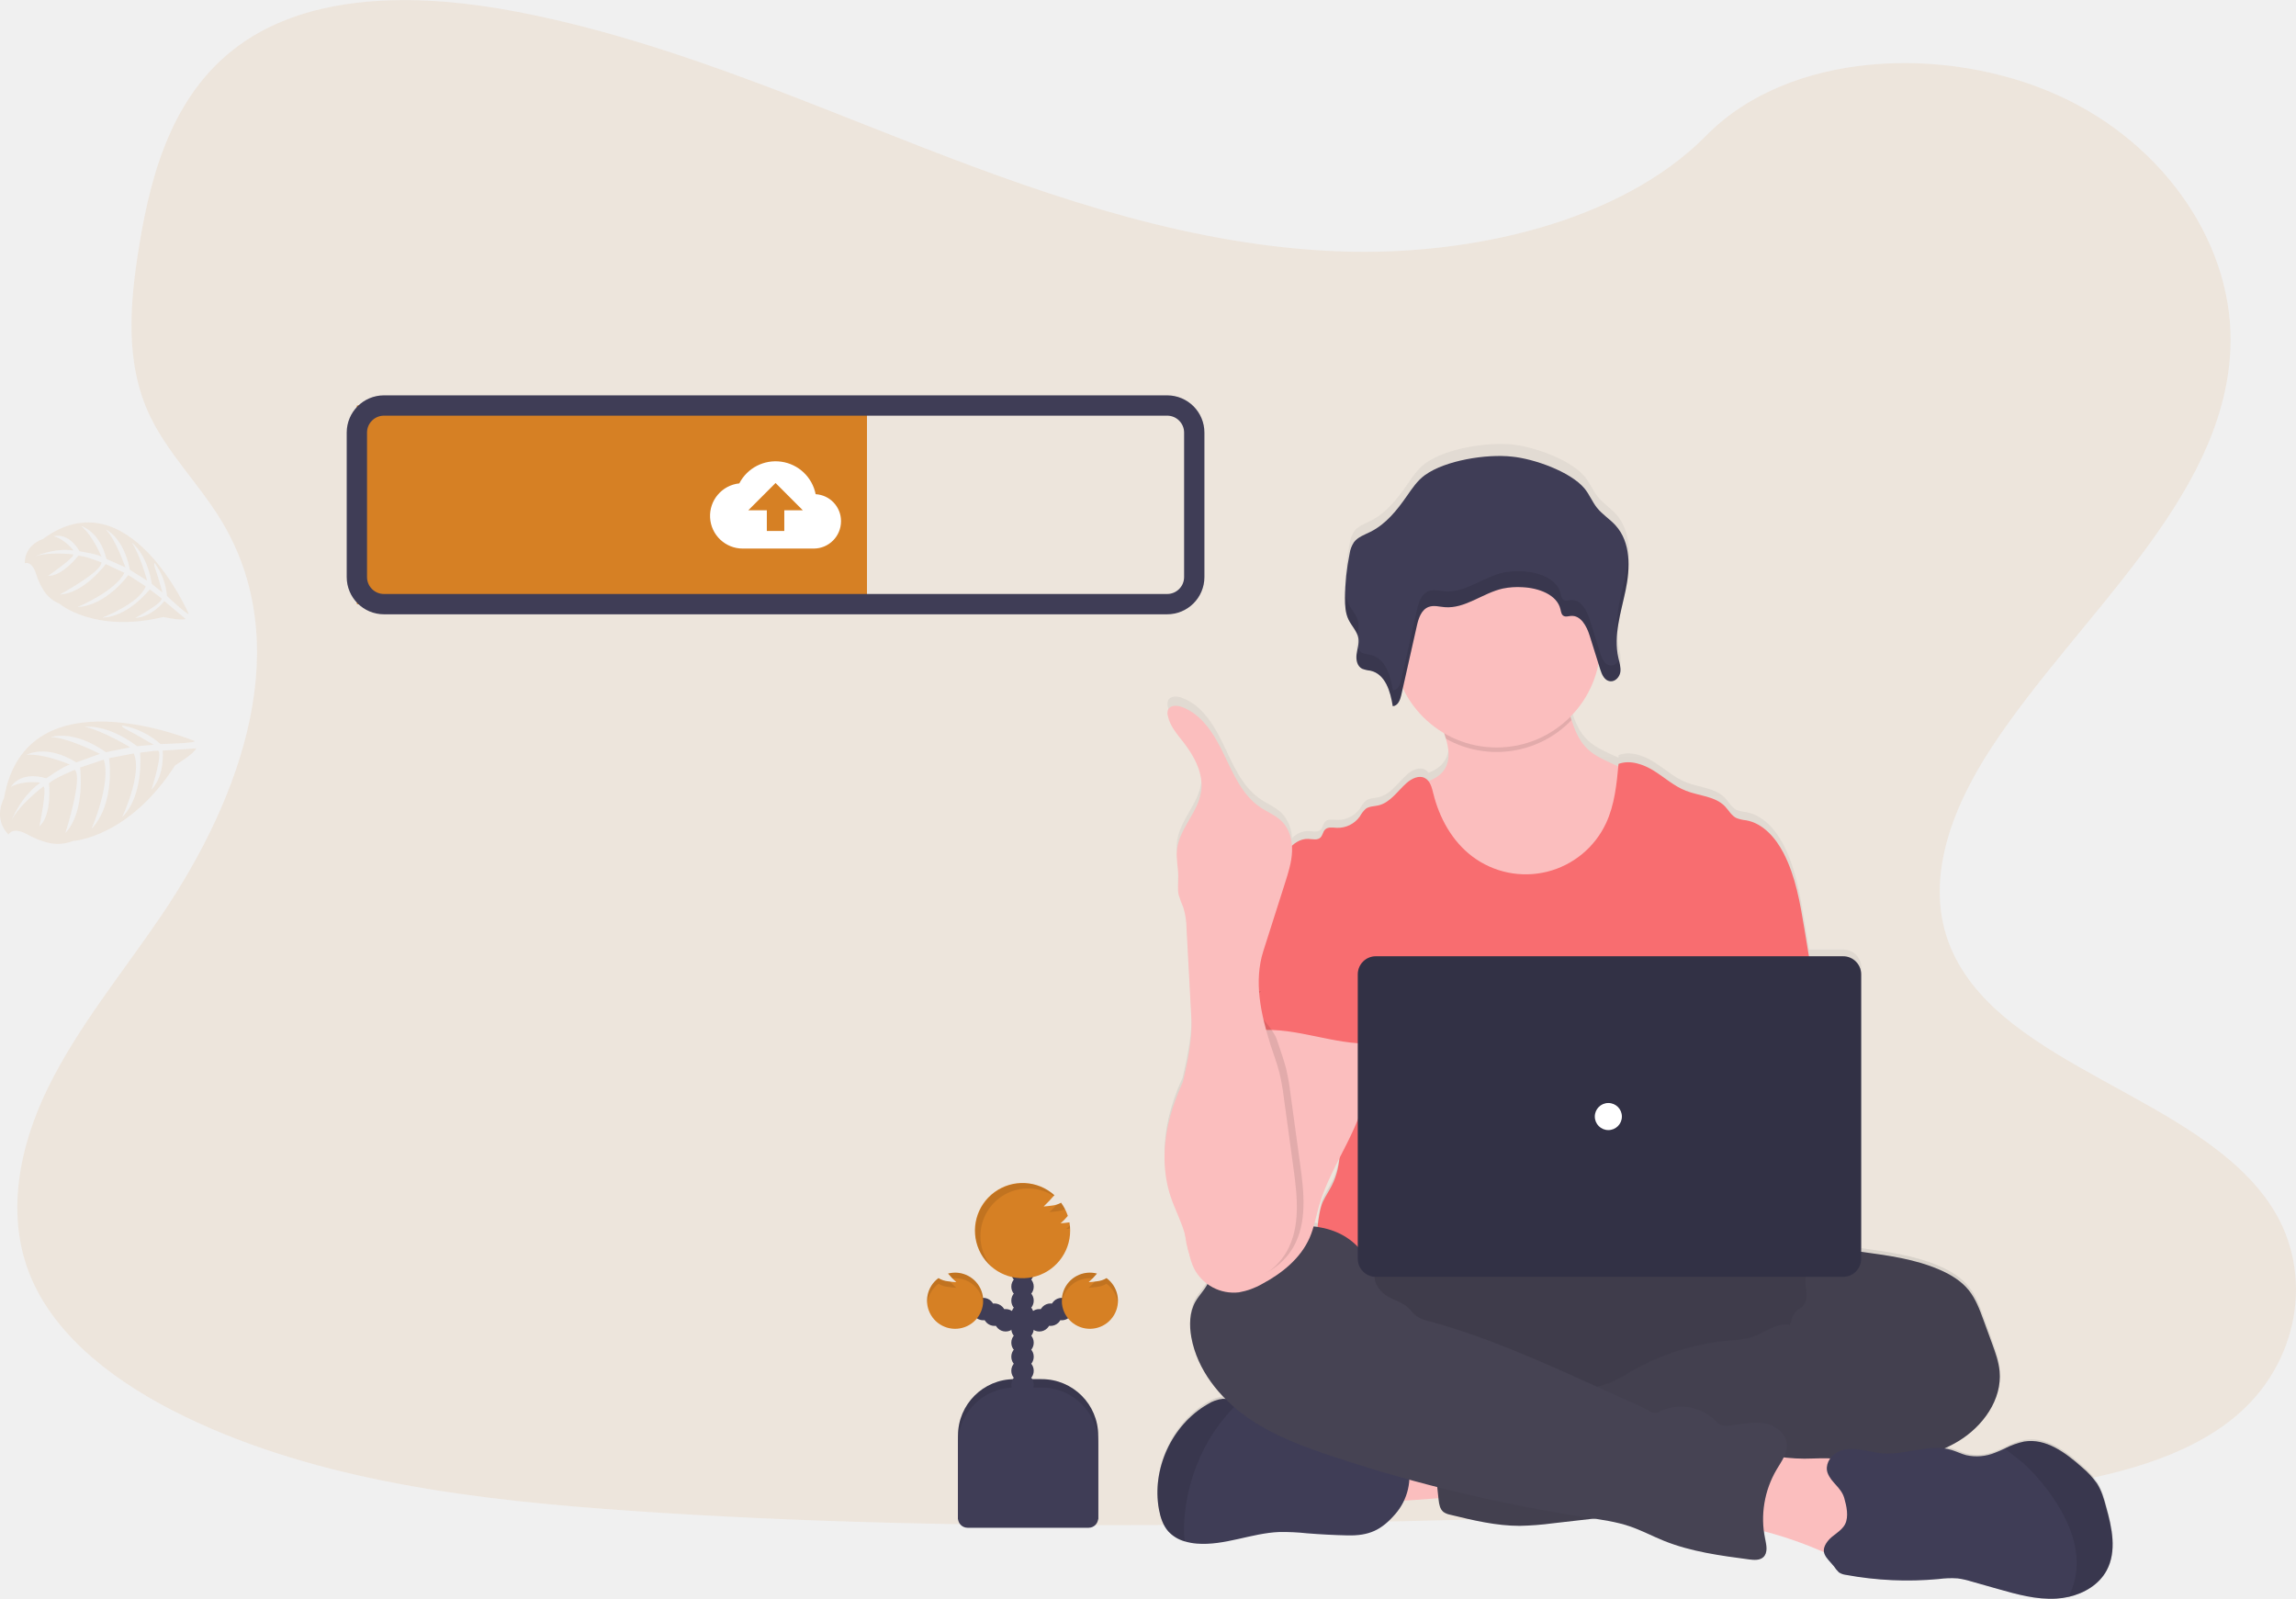
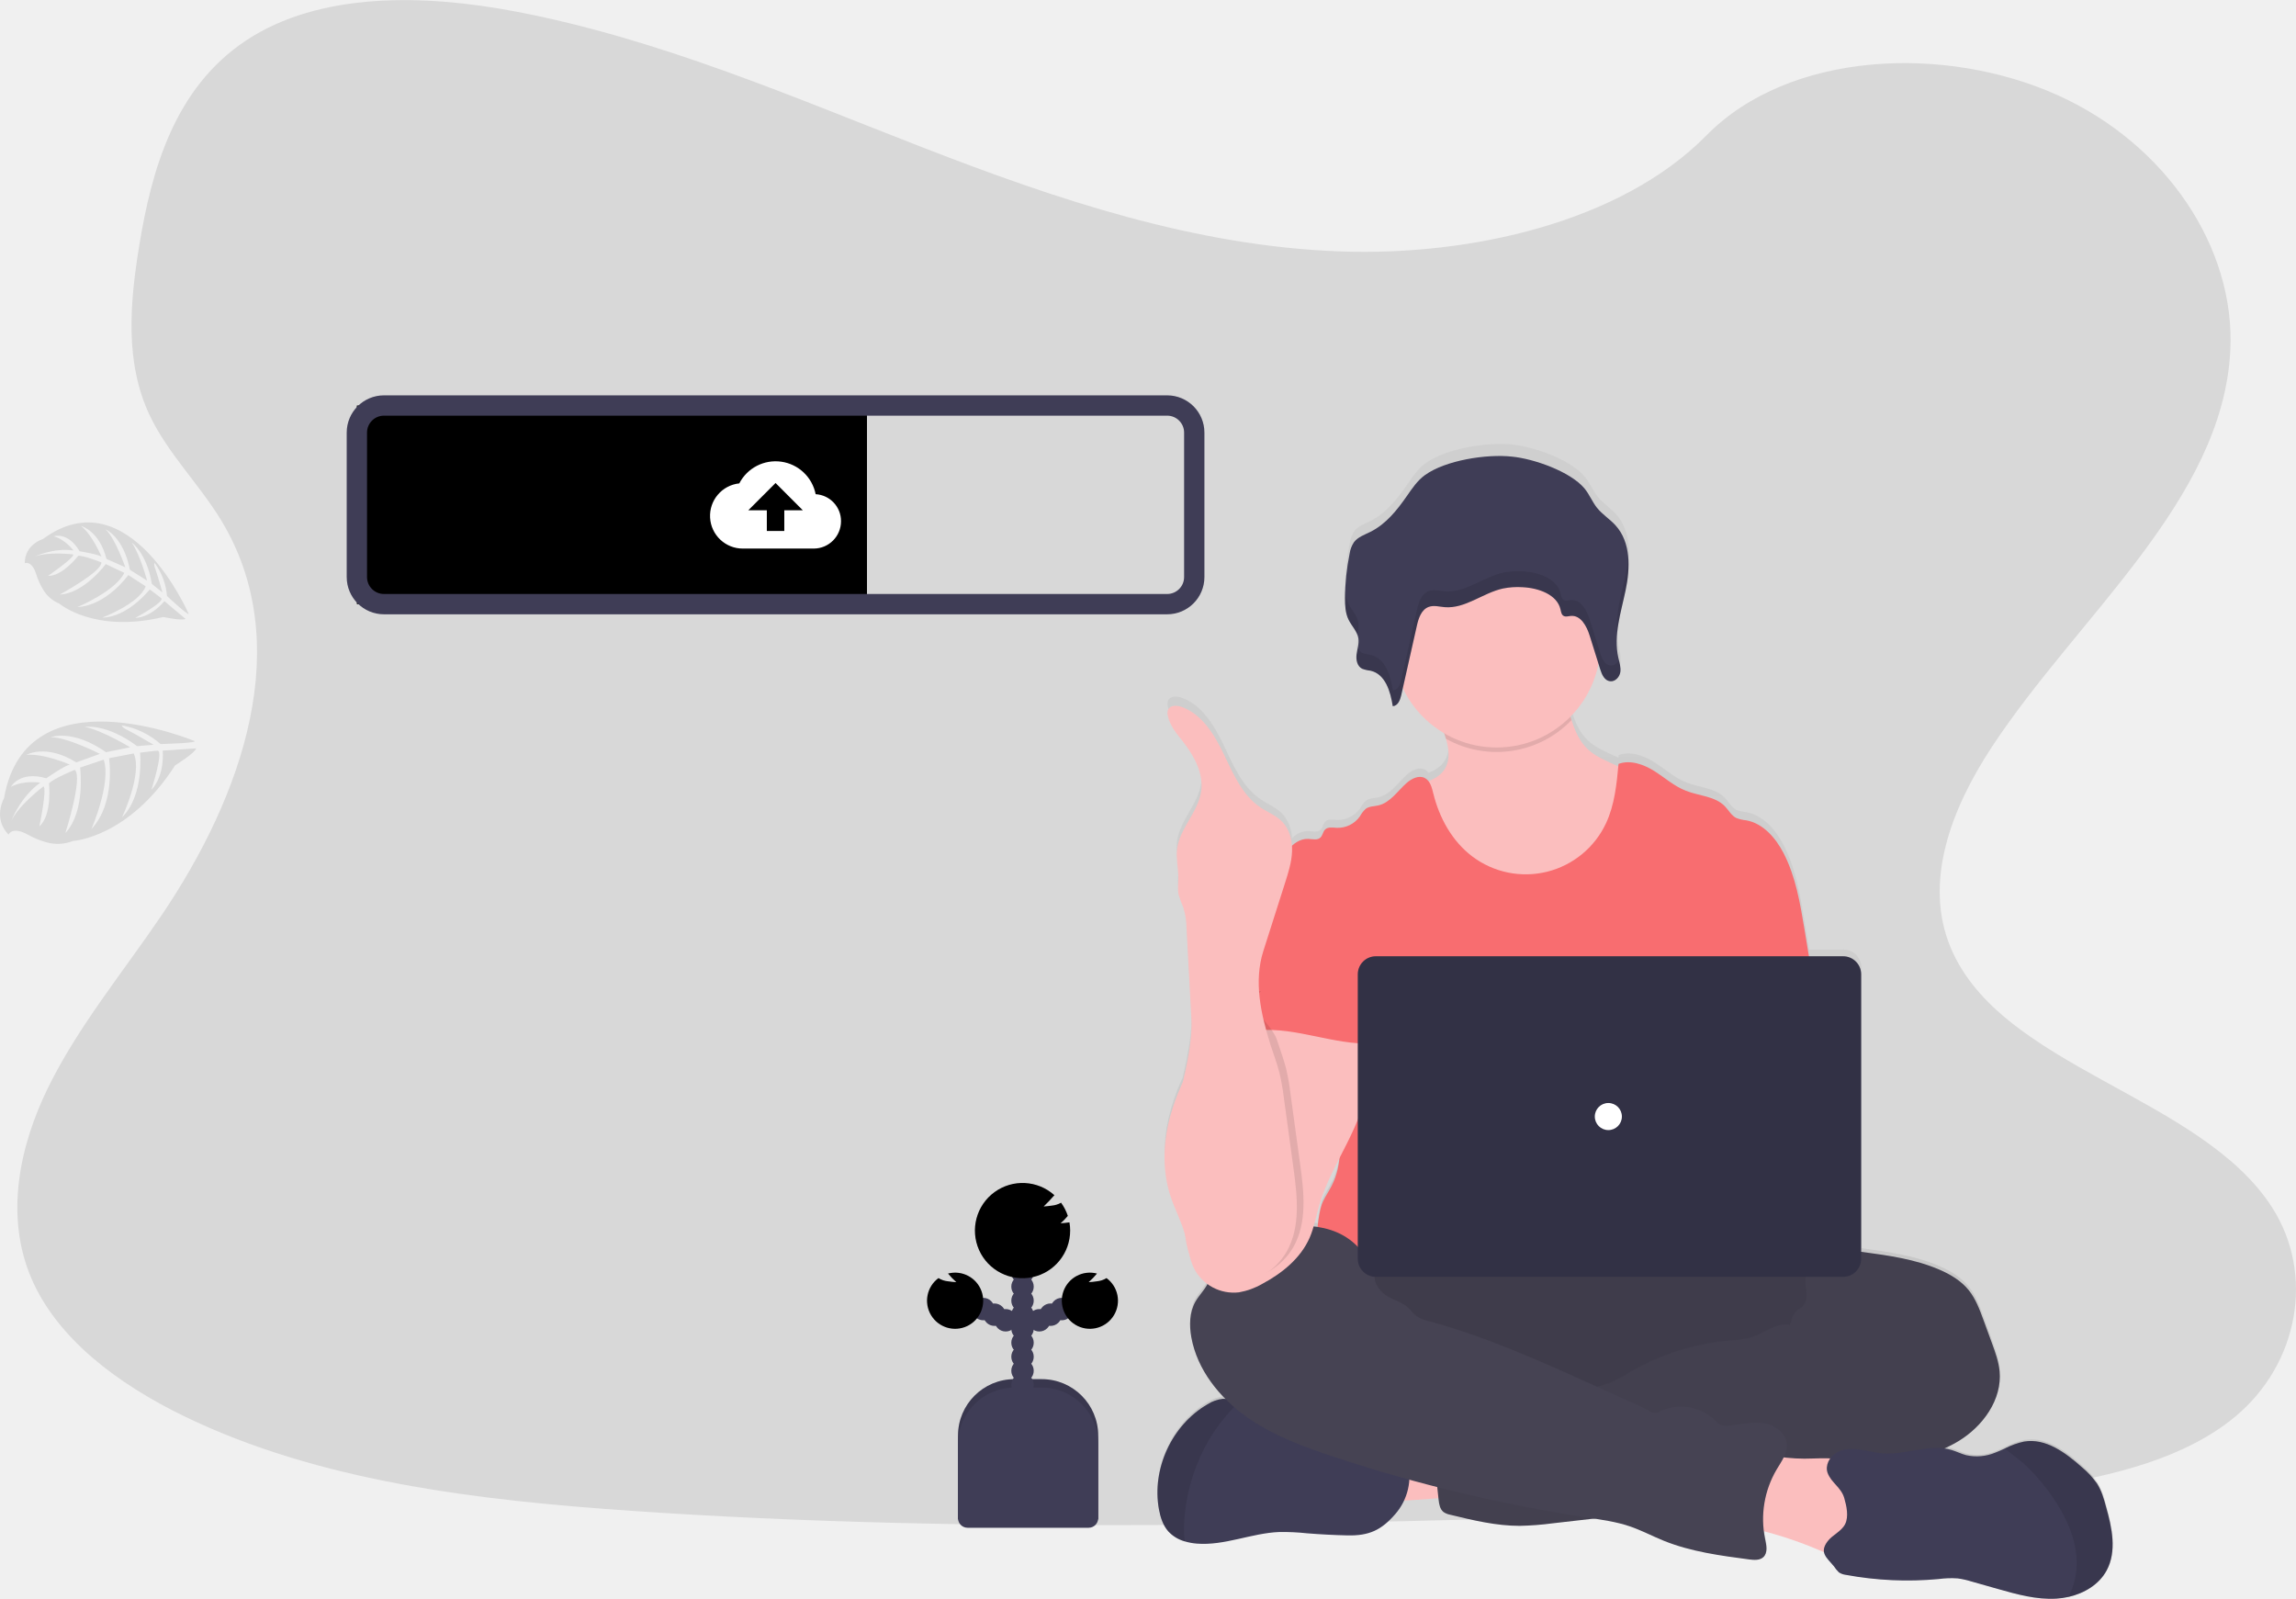
<svg xmlns="http://www.w3.org/2000/svg" id="f1903550-5374-4fc8-959e-1f31e4981ba4" data-name="Layer 1" width="1017.23" height="708.31" viewBox="0 0 1017.23 708.31">
  <defs>
    <linearGradient id="ae8f1d99-169f-42eb-bca8-084a90728b1c" x1="815.82" y1="804.15" x2="815.82" y2="292.5" gradientUnits="userSpaceOnUse">
      <stop offset="0" stop-color="gray" stop-opacity="0.25" />
      <stop offset="0.54" stop-color="gray" stop-opacity="0.12" />
      <stop offset="1" stop-color="gray" stop-opacity="0.1" />
    </linearGradient>
  </defs>
-   <path d="M685.63,207.25c-64.72-2.25-126.36-23.14-185.23-46S383.24,113.06,320.07,101c-40.63-7.79-87.09-8.89-119.83,12.89-31.5,21-41.68,57.15-47.16,90.72-4.11,25.27-6.54,51.85,4.75,75.5,7.83,16.42,21.74,30.22,31.36,45.95,33.46,54.72,9.81,122.2-26.46,175.63-17,25.06-36.74,49-49.87,75.66s-19.2,57.25-7.72,84.47c11.39,27,38.52,47.24,67.9,61.49,59.69,28.94,130,37.23,198.62,41.92,151.82,10.39,304.46,5.89,456.68,1.39,56.34-1.67,112.92-3.36,168.34-12.07,30.78-4.84,62.56-12.52,84.9-31,28.36-23.53,35.39-63.38,16.39-92.88-31.88-49.49-120-61.79-142.31-114.9-12.27-29.23.33-61.8,18.15-88.91,38.24-58.17,102.33-109.19,105.71-175.68,2.32-45.66-28.49-91.39-76.13-113-49.94-22.65-119.18-19.8-156,17.69C809.43,194.38,742.77,209.23,685.63,207.25Z" transform="translate(-91.39 -95.85)" fill="#d68024" opacity="0.1" />
+   <path d="M685.63,207.25c-64.72-2.25-126.36-23.14-185.23-46S383.24,113.06,320.07,101c-40.63-7.79-87.09-8.89-119.83,12.89-31.5,21-41.68,57.15-47.16,90.72-4.11,25.27-6.54,51.85,4.75,75.5,7.83,16.42,21.74,30.22,31.36,45.95,33.46,54.72,9.81,122.2-26.46,175.63-17,25.06-36.74,49-49.87,75.66s-19.2,57.25-7.72,84.47c11.39,27,38.52,47.24,67.9,61.49,59.69,28.94,130,37.23,198.62,41.92,151.82,10.39,304.46,5.89,456.68,1.39,56.34-1.67,112.92-3.36,168.34-12.07,30.78-4.84,62.56-12.52,84.9-31,28.36-23.53,35.39-63.38,16.39-92.88-31.88-49.49-120-61.79-142.31-114.9-12.27-29.23.33-61.8,18.15-88.91,38.24-58.17,102.33-109.19,105.71-175.68,2.32-45.66-28.49-91.39-76.13-113-49.94-22.65-119.18-19.8-156,17.69C809.43,194.38,742.77,209.23,685.63,207.25Z" transform="translate(-91.39 -95.85)" class="illustrationPrimary" opacity="0.1" />
  <g opacity="0.1">
-     <path d="M177.74,424.21S103,392.77,93.17,449.46c0,0-5.11,8.84,2,16.14,0,0,1.53-3.92,8.75.13a37.17,37.17,0,0,0,8.16,3.32,18.36,18.36,0,0,0,11.62-.62h0s24.59-1.33,45.27-33.5c0,0,8.87-5.48,9.31-7.54l-14.82,1s1.14,10.85-5,17.36c0,0,5.44-16.84,2.83-17.31-.53-.1-7.83.86-7.83.86s1.89,18.87-8,28.63c0,0,9.18-19.19,5.19-28.29l-10.94,2.11s3,19.85-7.82,31.39c0,0,8.9-20.4,5.46-30.76l-10.47,3.52s2.52,19.41-6.53,29c0,0,7.9-24.61,4.18-28,0,0-9.42,3.82-11.43,6,0,0,1.49,14-4.26,19.05,0,0,3.53-17,1.78-17.7,0,0-10.94,8.24-14.28,15.35,0,0,4.16-10.86,12.91-17,0,0-7.35-1.24-13,1.83,0,0,3.78-7.21,15.65-3.79,0,0,8.79-6.09,10.55-6,0,0-11.23-5-19.34-4.38,0,0,8.7-5,22.08,3.35l10.45-3.77s-14.5-7.43-21.76-7.4c0,0,9.66-3.74,24.47,6.66l10.7-2.18s-12-7.35-20.09-9.06c0,0,9.7-1.54,23.18,8.55l7.31-.61s-8.85-5.22-11.53-6.49-2.56-2.09-2.56-2.09a34.89,34.89,0,0,1,17.16,8.26S177.68,425.14,177.74,424.21Z" transform="translate(-91.39 -95.85)" fill="#d68024" />
+     <path d="M177.74,424.21S103,392.77,93.17,449.46c0,0-5.11,8.84,2,16.14,0,0,1.53-3.92,8.75.13a37.17,37.17,0,0,0,8.16,3.32,18.36,18.36,0,0,0,11.62-.62h0s24.59-1.33,45.27-33.5c0,0,8.87-5.48,9.31-7.54l-14.82,1s1.14,10.85-5,17.36c0,0,5.44-16.84,2.83-17.31-.53-.1-7.83.86-7.83.86s1.89,18.87-8,28.63c0,0,9.18-19.19,5.19-28.29l-10.94,2.11s3,19.85-7.82,31.39c0,0,8.9-20.4,5.46-30.76l-10.47,3.52s2.52,19.41-6.53,29c0,0,7.9-24.61,4.18-28,0,0-9.42,3.82-11.43,6,0,0,1.49,14-4.26,19.05,0,0,3.53-17,1.78-17.7,0,0-10.94,8.24-14.28,15.35,0,0,4.16-10.86,12.91-17,0,0-7.35-1.24-13,1.83,0,0,3.78-7.21,15.65-3.79,0,0,8.79-6.09,10.55-6,0,0-11.23-5-19.34-4.38,0,0,8.7-5,22.08,3.35l10.45-3.77s-14.5-7.43-21.76-7.4c0,0,9.66-3.74,24.47,6.66l10.7-2.18s-12-7.35-20.09-9.06c0,0,9.7-1.54,23.18,8.55l7.31-.61s-8.85-5.22-11.53-6.49-2.56-2.09-2.56-2.09a34.89,34.89,0,0,1,17.16,8.26S177.68,425.14,177.74,424.21Z" transform="translate(-91.39 -95.85)" class="illustrationPrimary" />
  </g>
  <g opacity="0.1">
-     <path d="M175,367.85s-26.51-61.27-64.63-33.17c0,0-8.06,2.34-8,10.7,0,0,3.14-1.46,5.13,5.07a30.1,30.1,0,0,0,3,6.61,15,15,0,0,0,7.25,6.25h0s15.37,13.22,46,5.89c0,0,8.4,1.79,9.83.83l-9.36-7.87s-5.51,7.1-12.89,7.44c0,0,12.83-6.9,11.55-8.67-.26-.36-5.15-3.94-5.15-3.94s-9.62,12.28-21,12.47c0,0,16.39-6.18,19.2-13.85l-7.7-5s-9.54,13.49-22.53,14.19c0,0,16.91-7.05,20.77-15.17l-8.23-3.87s-9.56,13-20.37,13.49c0,0,18.72-10.12,18.43-14.25,0,0-7.77-3.1-10.24-2.92,0,0-7.07,9.15-13.38,8.89,0,0,11.79-8.09,11.15-9.5,0,0-11.2-1.34-17.23,1,0,0,8.66-4.08,17.35-2.74,0,0-3.66-4.93-8.75-6.3,0,0,6.36-2.13,11.46,6.65,0,0,8.68,1.4,9.7,2.44,0,0-3.81-9.39-9-13.62,0,0,8,2,11.2,14.57l8.36,3.71s-4.38-12.68-8.72-16.79c0,0,7.87,3.28,10.75,17.9l7.6,4.79s-2.94-11.2-6.77-16.83c0,0,6.64,4.62,8.89,18.29l4.7,3.8s-2.29-8.14-3.16-10.42-.33-2.7-.33-2.7a28.65,28.65,0,0,1,5.49,14.68S174.41,368.36,175,367.85Z" transform="translate(-91.39 -95.85)" fill="#d68024" />
+     <path d="M175,367.85s-26.51-61.27-64.63-33.17c0,0-8.06,2.34-8,10.7,0,0,3.14-1.46,5.13,5.07a30.1,30.1,0,0,0,3,6.61,15,15,0,0,0,7.25,6.25h0s15.37,13.22,46,5.89c0,0,8.4,1.79,9.83.83l-9.36-7.87s-5.51,7.1-12.89,7.44c0,0,12.83-6.9,11.55-8.67-.26-.36-5.15-3.94-5.15-3.94s-9.62,12.28-21,12.47c0,0,16.39-6.18,19.2-13.85l-7.7-5s-9.54,13.49-22.53,14.19c0,0,16.91-7.05,20.77-15.17l-8.23-3.87s-9.56,13-20.37,13.49c0,0,18.72-10.12,18.43-14.25,0,0-7.77-3.1-10.24-2.92,0,0-7.07,9.15-13.38,8.89,0,0,11.79-8.09,11.15-9.5,0,0-11.2-1.34-17.23,1,0,0,8.66-4.08,17.35-2.74,0,0-3.66-4.93-8.75-6.3,0,0,6.36-2.13,11.46,6.65,0,0,8.68,1.4,9.7,2.44,0,0-3.81-9.39-9-13.62,0,0,8,2,11.2,14.57l8.36,3.71s-4.38-12.68-8.72-16.79c0,0,7.87,3.28,10.75,17.9l7.6,4.79s-2.94-11.2-6.77-16.83c0,0,6.64,4.62,8.89,18.29l4.7,3.8s-2.29-8.14-3.16-10.42-.33-2.7-.33-2.7a28.65,28.65,0,0,1,5.49,14.68S174.41,368.36,175,367.85Z" transform="translate(-91.39 -95.85)" class="illustrationPrimary" />
  </g>
  <path d="M1024.66,763c-1-3.62-2-7.29-4-10.44a36.28,36.28,0,0,0-6.56-7.17c-7.25-6.59-16.16-13.28-25.77-11.61a34,34,0,0,0-8.56,3.12c-1.4.65-2.81,1.3-4.25,1.85a21.2,21.2,0,0,1-12.83,1.12c-2.2-.59-4.25-1.65-6.42-2.31a20.72,20.72,0,0,0-3.16-.68,58.18,58.18,0,0,0,6.1-3.21C970,727,978.61,715,977.4,702.3c-.4-4.3-1.88-8.41-3.34-12.46q-1.92-5.31-3.85-10.63c-1.66-4.61-3.37-9.3-6.41-13.13-3.38-4.26-8.18-7.15-13.14-9.31-10.66-4.63-22.31-6.26-33.81-7.84l-.8-.11V524.58a8,8,0,0,0-8-8.05H892.92q-1-6.12-2-12.23c-1.91-11.61-3.88-23.45-9.23-33.91-3.5-6.85-9.08-13.37-16.59-14.72a16.54,16.54,0,0,1-4.32-1c-2.2-1.08-3.4-3.48-5.1-5.26-4.36-4.57-11.45-4.64-17.3-7-5.16-2.05-9.38-5.92-14.08-8.89s-10.55-5.09-15.76-3.15c0,.38-.07.75-.11,1.13L805.09,430c-3.6-1.66-7.28-3.38-10.17-6.12-3.72-3.51-5.7-8.14-7.24-13.08-.16-.52-.31-1-.46-1.55a46.53,46.53,0,0,0,12.44-23.77c.27.87.55,1.75.82,2.63a13.88,13.88,0,0,0,1,2.59,6.86,6.86,0,0,0,.47.79,5.1,5.1,0,0,0,1.22,1.27,3.41,3.41,0,0,0,1.61.63,3,3,0,0,0,.84,0,4.62,4.62,0,0,0,3.36-2.87,6,6,0,0,0,.35-1.22,6.31,6.31,0,0,0,.07-.76c0-.08,0-.16,0-.24s0-.35,0-.52,0-.19,0-.28,0-.34,0-.5l0-.26c0-.2-.06-.4-.1-.59s0-.11,0-.16c-.05-.26-.11-.51-.16-.77a1,1,0,0,1,0-.17l-.15-.63-.09-.38,0-.1h0c-.1-.39-.19-.79-.28-1.19a34.44,34.44,0,0,1-.55-10.57,114.49,114.49,0,0,1,2.86-15.36l.21-.91.24-1.06c.16-.72.31-1.44.46-2.16v0c.13-.61.25-1.23.36-1.85s.19-1.09.27-1.64c0-.07,0-.13,0-.2a47.52,47.52,0,0,0,.49-11.28h0c-.47-5.23-2.09-10.18-5.65-14.13-2.51-2.79-5.81-4.85-8.14-7.78-2.19-2.75-3.42-6.13-5.68-8.82-6.25-7.46-22.28-13.21-32.12-14.21-11.27-1.14-29.48,1.74-38.56,8.4-3.36,2.46-5.66,6-8,9.37-4.3,6.26-9.19,12.5-16.08,16-2.61,1.32-5.59,2.32-7.32,4.62a12.59,12.59,0,0,0-2,5.19,102.21,102.21,0,0,0-2.06,19.8,24.41,24.41,0,0,0,1.1,8.6c.14.38.31.77.49,1.14h0c.16.33.34.66.53,1l.12.21a41.55,41.55,0,0,1,3.21,5.45,7.9,7.9,0,0,1,.48,1.66,12.29,12.29,0,0,1-.28,4.39h0c0,.22-.08.43-.13.64l-.09.46c0,.14,0,.29-.08.43q-.12.65-.21,1.29c0,.3-.06.61-.07.92a7.51,7.51,0,0,0,.69,3.6,4.58,4.58,0,0,0,.47.76,4,4,0,0,0,1.35,1.15,15.14,15.14,0,0,0,3.7.88c3.74.84,6.08,3.7,7.6,7.21a25.46,25.46,0,0,1,.89,2.41,42.63,42.63,0,0,1,1.4,6.27c1.7-.09,2.69-1.59,3.29-3.23a15.2,15.2,0,0,0,.47-1.65c.23-1.05.46-2.1.7-3.15a46.49,46.49,0,0,0,18.26,20.12c.28.82.55,1.65.8,2.49,1.31,4.53,1.94,9.28-.33,13.24-1.62,2.81-4.35,4.55-7.39,5.75a4.89,4.89,0,0,0-1.65-1.41c-2.64-1.32-5.8.29-8,2.26-4,3.62-7.26,8.81-12.53,10-1.9.44-4,.35-5.59,1.51a12.92,12.92,0,0,0-2.59,3.41,11.93,11.93,0,0,1-10.24,5.1c-1.83-.09-4-.51-5.25.83-.93,1-1,2.59-2,3.54-1.35,1.32-3.54.67-5.42.59a10,10,0,0,0-7.25,3.14,17.06,17.06,0,0,0-4.36-10.9c-2.7-2.78-6.45-4.21-9.65-6.39-8-5.44-12-15-16.17-23.76s-9.67-18-18.77-21.19c-2.09-.74-5-.8-5.94,1.23a4.43,4.43,0,0,0-.15,2.65c.88,4.66,4.2,8.4,7.07,12.15,4.83,6.32,8.88,14.05,7.71,21.95-1.37,9.35-9.7,16.61-10.7,26-.44,4.14.61,8.3.6,12.46,0,2.6-.41,5.23.15,7.76a52.63,52.63,0,0,0,2.11,5.65,33.09,33.09,0,0,1,1.38,9.31q1.06,19.88,2.11,39.77c.53,9.89-1.63,19.65-3.81,29.38a92.19,92.19,0,0,0-6.26,18c-2.46,10.83-2.53,22.37,1,32.91,1.89,5.73,4.79,11.1,6.34,16.93,0,.13.06.25.09.37.15,1.24.32,2.48.55,3.71a35.66,35.66,0,0,0,1.11,4.2,29.93,29.93,0,0,0,2.2,6.87,19.22,19.22,0,0,0,6,7c-1.44,2.82-3.77,5.09-5.32,7.85-2.7,4.78-2.81,10.65-1.83,16.07,1.89,10.46,7.54,19.81,15,27.41a8.68,8.68,0,0,0-1,0,15.68,15.68,0,0,0-6.84,2.45c-15.79,9.23-24.82,29-21.52,47.1.65,3.54,1.78,7.12,4.14,9.81a15.56,15.56,0,0,0,7.29,4.47,25.29,25.29,0,0,0,5.37,1c12.31,1,24.23-4.71,36.57-5.19a98.49,98.49,0,0,1,12.25.57q8.91.74,17.86.94c9.69.23,15.15-2.35,21.34-9.6a25.88,25.88,0,0,0,3.77-5.94c5.26-.3,11.07-.76,15.28-1.11l.06.59c.23,2,.58,4.3,2.18,5.57a7.79,7.79,0,0,0,3,1.22c10.11,2.49,20.34,5,30.74,5a129.72,129.72,0,0,0,14.6-1.13l18.3-2.11a93.21,93.21,0,0,1,15.71,3.42c5.28,1.8,10.22,4.47,15.38,6.57,12,4.87,24.92,6.61,37.71,8.31,2.18.29,4.68.49,6.3-1,2.08-2,1.38-5.35.8-8.15-.24-1.14-.42-2.3-.57-3.46a173.5,173.5,0,0,1,25.26,8.77l1.44.63c.41,2.18,2.43,3.93,4.36,6.28a15.9,15.9,0,0,0,2.21,2.73,7.25,7.25,0,0,0,3.17,1.15,148.12,148.12,0,0,0,41,1.85,42,42,0,0,1,8.45-.29,35.64,35.64,0,0,1,6.1,1.38l11.58,3.31c8.53,2.45,17.28,4.92,26.13,4.37a34.71,34.71,0,0,0,5.34-.77c7-1.62,13.53-5.54,16.89-11.84C1029.42,782.89,1027.23,772.36,1024.66,763ZM685,606.59a36.39,36.39,0,0,1-3.34,12.51c-1.24,2.51-2.84,4.82-4,7.34-1.1,2.28-1.92,6.59-2.41,11.32-.6-.1-1.21-.19-1.81-.26.89-3.12,1.56-6.32,2.45-9.45C678,620.61,681.47,613.58,685,606.59Z" transform="translate(-91.39 -95.85)" fill="url(#ae8f1d99-169f-42eb-bca8-084a90728b1c)" />
  <path d="M700.41,760.39c-2.11-4.8-4.11-10.32-2-15.12a12.85,12.85,0,0,1,6.65-6.25,32,32,0,0,1,9-2.22,125.61,125.61,0,0,1,29.26-.4c.71,5.62-.79,11.32-2.08,16.75-1.17,5-1.84,5.74-7,6C730.9,759.33,701.2,762.16,700.41,760.39Z" transform="translate(-91.39 -95.85)" fill="#fbbebe" />
  <ellipse cx="698.07" cy="592.16" rx="143" ry="40" fill="#464353" />
  <ellipse cx="698.07" cy="592.16" rx="143" ry="40" opacity="0.1" />
  <path d="M815.1,476.85a44.49,44.49,0,0,1-22.94,20.84A57.58,57.58,0,0,1,774,501.15c-6.79.31-13.72-.13-20.1-2.45-8.56-3.1-15.67-9.44-21-16.83s-9-15.83-12.19-24.34c-1.68-4.43-3.28-9.15-2.49-13.83,5.15-1.17,10.79-2.89,13.45-7.46,2.27-3.92,1.64-8.62.33-13.1-.37-1.27-.8-2.53-1.23-3.74-1-2.9-4.45-8.41-2.05-10.89,1.53-1.57,7.94-2.37,10.15-3.39,6.81-3.14,13.09-7.68,20.57-9.17,6.47-1.29,13.15-.08,19.61,1.26a6.45,6.45,0,0,1,2.42.87,5.82,5.82,0,0,1,1.8,2.7c1.84,4.48,2.92,9.43,4.4,14.1,1.54,4.89,3.52,9.48,7.23,12.95,2.89,2.71,6.57,4.41,10.17,6.06l8.86,4.06a11.65,11.65,0,0,1,4.19,2.71,10.61,10.61,0,0,1,2,5.44A50.82,50.82,0,0,1,815.1,476.85Z" transform="translate(-91.39 -95.85)" fill="#fbbebe" />
  <path d="M787.63,414.88A46,46,0,0,1,732,423.14c-.37-1.27-.8-2.53-1.23-3.74-1-2.9-4.45-8.41-2.05-10.89,1.53-1.57,7.94-2.37,10.15-3.39,6.81-3.14,13.09-7.68,20.57-9.17,6.47-1.29,13.15-.08,19.61,1.26a6.45,6.45,0,0,1,2.42.87,5.82,5.82,0,0,1,1.8,2.7C785.07,405.26,786.15,410.21,787.63,414.88Z" transform="translate(-91.39 -95.85)" opacity="0.1" />
  <circle cx="663.07" cy="285.16" r="46" fill="#fbbebe" />
  <path d="M894.61,530.3l-3.78-22.9c-1.91-11.49-3.88-23.2-9.22-33.55-3.51-6.78-9.08-13.24-16.59-14.58a16.05,16.05,0,0,1-4.32-1c-2.2-1.06-3.4-3.44-5.09-5.2-4.36-4.52-11.46-4.59-17.3-6.89-5.16-2-9.38-5.85-14.08-8.79s-10.55-5-15.75-3.12c-.84,8.95-1.73,18.1-5.53,26.25a39.28,39.28,0,0,1-59.26,14.76c-8.91-6.71-14.62-17.06-17.28-27.89-.65-2.64-1.39-5.67-3.82-6.88-2.63-1.32-5.79.28-8,2.22-4.05,3.59-7.27,8.73-12.53,9.94-1.9.44-4,.35-5.58,1.5a12.7,12.7,0,0,0-2.6,3.37,12,12,0,0,1-10.23,5.06c-1.83-.09-4-.51-5.25.82-.93,1-1,2.56-2,3.49-1.35,1.31-3.54.67-5.42.6-3.56-.15-6.87,2.13-8.91,5s-3,6.42-4,9.86c10.93,24.34,20.93,48.71,31.86,73.05a6.23,6.23,0,0,1,.79,3,7.31,7.31,0,0,1-1.36,3c-5.36,8.61-5.19,19.44-4.6,29.56s1.31,20.81-3.21,29.88c-1.23,2.49-2.83,4.77-4,7.26-2.74,5.64-3.73,23.68-2.13,29.74h226c-4.31-11.85-2.67-35.63-1.77-48.21.63-8.8-1-17.59-1.7-26.39C896.48,565.29,897.58,548.24,894.61,530.3Z" transform="translate(-91.39 -95.85)" fill="#f86d70" />
  <path d="M906.18,650.86c3.33-1.27,7-.81,10.57-.33,11.49,1.57,23.15,3.18,33.8,7.77,5,2.14,9.76,5,13.14,9.21,3,3.79,4.75,8.43,6.41,13L973.94,691c1.46,4,2.94,8.08,3.35,12.33,1.2,12.59-7.41,24.46-18.24,31s-23.58,8.87-36,11.31-24.89,5.14-37.26,8a150,150,0,0,1-17.53,3.45c-13.24,1.5-27.08-.71-39.66,3.67-5,1.75-9.91,4.35-15.1,5.56A93.93,93.93,0,0,1,803.07,768l-23.81,2.72a129.89,129.89,0,0,1-14.6,1.12c-10.4,0-20.63-2.46-30.73-4.92a7.77,7.77,0,0,1-3-1.21c-1.6-1.26-1.95-3.49-2.18-5.51q-1.53-13.41-2.68-26.85c-.24-2.91-.42-6.06,1.17-8.51,2-3,5.9-3.94,9.46-4.52a246.88,246.88,0,0,1,45.68-3.17c5.81-5.81,15.39-5.84,23-9a68.39,68.39,0,0,0,8.11-4.41A106,106,0,0,1,858,689.67a41.45,41.45,0,0,0,9.11-1.3c5.89-1.83,11.26-6.81,17.31-5.59.75-2.07,1.27-4.84,3-6.26.86-.73,1.92-1.22,2.71-2,1.67-1.69,1.82-4.35,1.57-6.71s-.81-4.78-.2-7.08a9.79,9.79,0,0,1,1.11-2.47C895.62,653,900.15,650.36,906.18,650.86Z" transform="translate(-91.39 -95.85)" fill="#464353" />
  <path d="M906.18,650.86c3.33-1.27,7-.81,10.57-.33,11.49,1.57,23.15,3.18,33.8,7.77,5,2.14,9.76,5,13.14,9.21,3,3.79,4.75,8.43,6.41,13L973.94,691c1.46,4,2.94,8.08,3.35,12.33,1.2,12.59-7.41,24.46-18.24,31s-23.58,8.87-36,11.31-24.89,5.14-37.26,8a150,150,0,0,1-17.53,3.45c-13.24,1.5-27.08-.71-39.66,3.67-5,1.75-9.91,4.35-15.1,5.56A93.93,93.93,0,0,1,803.07,768l-23.81,2.72a129.89,129.89,0,0,1-14.6,1.12c-10.4,0-20.63-2.46-30.73-4.92a7.77,7.77,0,0,1-3-1.21c-1.6-1.26-1.95-3.49-2.18-5.51q-1.53-13.41-2.68-26.85c-.24-2.91-.42-6.06,1.17-8.51,2-3,5.9-3.94,9.46-4.52a246.88,246.88,0,0,1,45.68-3.17c5.81-5.81,15.39-5.84,23-9a68.39,68.39,0,0,0,8.11-4.41A106,106,0,0,1,858,689.67a41.45,41.45,0,0,0,9.11-1.3c5.89-1.83,11.26-6.81,17.31-5.59.75-2.07,1.27-4.84,3-6.26.86-.73,1.92-1.22,2.71-2,1.67-1.69,1.82-4.35,1.57-6.71s-.81-4.78-.2-7.08a9.79,9.79,0,0,1,1.11-2.47C895.62,653,900.15,650.36,906.18,650.86Z" transform="translate(-91.39 -95.85)" opacity="0.05" />
  <path d="M709.61,766.57c-6.19,7.17-11.64,9.73-21.33,9.5q-8.94-.21-17.86-.93a100.2,100.2,0,0,0-12.24-.57c-12.34.48-24.25,6.13-36.56,5.14a25.92,25.92,0,0,1-5.37-1A15.63,15.63,0,0,1,609,774.3c-2.36-2.67-3.49-6.21-4.14-9.71-3.29-17.94,5.73-37.48,21.52-46.61a15.78,15.78,0,0,1,6.84-2.43,16.21,16.21,0,0,1,6.92,1.52l.15.06a52.33,52.33,0,0,1,17.14,11.44,9.66,9.66,0,0,0,2.62,2.11,9,9,0,0,0,3.09.58l13.14.83a31.14,31.14,0,0,1,6.6.91,52.46,52.46,0,0,1,6.94,3c7.07,3.16,14.91,4,22.55,5.22a3.37,3.37,0,0,1,2,.8,3.13,3.13,0,0,1,.62,1.3A25.51,25.51,0,0,1,709.61,766.57Z" transform="translate(-91.39 -95.85)" fill="#3f3d56" />
  <path d="M640.25,717.13a78.9,78.9,0,0,0-13.15,16.44,82.28,82.28,0,0,0-10.74,32.54,60.4,60.4,0,0,0-.11,12.61A15.63,15.63,0,0,1,609,774.3c-2.36-2.67-3.49-6.21-4.14-9.71-3.29-17.94,5.73-37.48,21.52-46.61a15.78,15.78,0,0,1,6.84-2.43,16.21,16.21,0,0,1,6.92,1.52Z" transform="translate(-91.39 -95.85)" opacity="0.1" />
  <path d="M894.74,742c7.35-.2,15.6-.57,21,4.38,5.15,4.68,5.83,12.4,6.17,19.35l.39,8.07c.12,2.46.22,5-.77,7.28-1.76,4-6.59,5.93-11,5.7s-8.46-2.16-12.49-3.9a175.7,175.7,0,0,0-34-10.71q.57-8.37,1.9-16.66c.61-3.83.71-10.24,3.27-13.42,2.71-3.36,6.24-1.54,9.92-.92A79.63,79.63,0,0,0,894.74,742Z" transform="translate(-91.39 -95.85)" fill="#fbbebe" />
  <path d="M700.52,660.92c0,1-1.57,0-1.71-1.07-1.1-8.09-7.52-14.76-15-18s-16-3.41-24.1-2.64c-12.25,1.16-25.95,5.85-30.48,17.3-1.06,2.68-1.54,5.58-2.84,8.15-1.44,2.82-3.79,5.07-5.35,7.81-2.69,4.74-2.8,10.55-1.83,15.91,2.61,14.3,12.39,26.53,24.24,35s25.7,13.53,39.51,18.09a685.19,685.19,0,0,0,112,26.75c6.16.93,12.38,1.79,18.28,3.77,5.28,1.77,10.22,4.42,15.38,6.5,12,4.82,24.91,6.54,37.7,8.23,2.18.28,4.68.48,6.29-1,2.08-1.93,1.39-5.29.8-8.06a43.35,43.35,0,0,1,5.09-30.74c2.14-3.6,4.92-7.29,4.52-11.46-.48-4.86-5.32-8.3-10.14-9.08s-9.72.37-14.56,1c-1.67.22-3.49.36-5-.49a9.89,9.89,0,0,1-1.94-1.72,21.93,21.93,0,0,0-25.54-3.57c-1.79,1-4.5-1.23-6.36-2.07L798.47,710c-24.16-10.93-48.44-21.91-74-28.83a15.54,15.54,0,0,1-5.7-2.37c-1.27-1-2.18-2.36-3.35-3.47-2.55-2.41-6.1-3.37-9.16-5.08S699.8,664.35,700.52,660.92Z" transform="translate(-91.39 -95.85)" fill="#464353" />
  <path d="M1024.71,791.61c-3.36,6.23-9.88,10.11-16.88,11.71a33.5,33.5,0,0,1-5.34.76c-8.85.55-17.59-1.9-26.12-4.32l-11.58-3.28a36.55,36.55,0,0,0-6.1-1.36,41.86,41.86,0,0,0-8.44.29,149.59,149.59,0,0,1-41-1.84,7.23,7.23,0,0,1-3.17-1.13,15.75,15.75,0,0,1-2.21-2.71c-3.15-3.79-6.54-6-2.81-11,2.15-2.9,6.14-4.35,7.81-7.68s.6-8.06-.39-11.5c-1.35-4.75-5.79-6.8-7.38-11.16-1.19-3.29.81-7.11,3.82-8.9s6.73-1.93,10.2-1.47,6.87,1.44,10.36,1.71c10.26.82,20.75-4.47,30.6-1.49,2.17.66,4.22,1.71,6.42,2.29a21.35,21.35,0,0,0,12.83-1.11c1.44-.54,2.85-1.19,4.25-1.83a34.23,34.23,0,0,1,8.55-3.09c9.61-1.65,18.52,5,25.77,11.49a36.44,36.44,0,0,1,6.55,7.1c2,3.12,3.06,6.75,4,10.33C1027.1,772.69,1029.29,783.11,1024.71,791.61Z" transform="translate(-91.39 -95.85)" fill="#3f3d56" />
  <path d="M1024.71,791.61c-3.36,6.23-9.88,10.11-16.88,11.71a32.69,32.69,0,0,0,3.55-17.16c-.6-9.51-4.78-18.47-10.11-26.37a93.4,93.4,0,0,0-11.14-13.57c-3.18-3.2-7.09-5.74-10.51-8.67a34.23,34.23,0,0,1,8.55-3.09c9.61-1.65,18.52,5,25.77,11.49a36.44,36.44,0,0,1,6.55,7.1c2,3.12,3.06,6.75,4,10.33C1027.1,772.69,1029.29,783.11,1024.71,791.61Z" transform="translate(-91.39 -95.85)" opacity="0.1" />
  <path d="M722.68,306.35c-3.36,2.43-5.66,5.92-8,9.27-4.31,6.19-9.19,12.37-16.08,15.82-2.61,1.31-5.59,2.3-7.32,4.58a12.34,12.34,0,0,0-1.95,5.13,101.65,101.65,0,0,0-2.06,19.6c0,3.28.14,6.66,1.59,9.64,1.37,2.8,3.84,5.17,4.35,8.22.39,2.38-.49,4.75-.8,7.14s.23,5.22,2.44,6.36a14.79,14.79,0,0,0,3.7.87c6.65,1.48,8.88,9.28,9.89,15.73,2.26-.13,3.28-2.72,3.75-4.83l6.93-30.81c.75-3.34,2-7.21,5.33-8.38,2.23-.77,4.67-.05,7,.15,9.15.75,16.89-6.32,25.84-8.27A33,33,0,0,1,766,356c7.06.35,15.27,3.25,16.77,9.84.25,1.07.4,2.35,1.4,2.88s2,.08,3.1,0c4.48-.45,7.12,4.59,8.41,8.71l4.7,15c.7,2.27,1.88,4.94,4.34,5.23,2.27.28,4.2-1.87,4.54-4s-.4-4.34-.89-6.48c-2.21-9.85,1.17-19.93,3.23-29.8s2.43-21.21-4.48-28.81c-2.51-2.75-5.81-4.8-8.15-7.7-2.18-2.72-3.41-6.06-5.67-8.73-6.25-7.37-22.28-13.06-32.11-14C750,296.91,731.76,299.76,722.68,306.35Z" transform="translate(-91.39 -95.85)" fill="#3f3d56" />
  <g opacity="0.1">
    <path d="M804.76,390.65c-2.46-.3-3.64-3-4.34-5.23q-2.35-7.51-4.7-15c-1.29-4.13-3.93-9.17-8.41-8.71-1,.11-2.18.52-3.1,0s-1.15-1.81-1.4-2.88c-1.5-6.6-9.71-9.49-16.77-9.84a33.43,33.43,0,0,0-8.71.57c-9,2-16.69,9-25.84,8.27-2.36-.19-4.8-.91-7-.14-3.37,1.16-4.58,5-5.33,8.38l-6.93,30.8c-.47,2.12-1.49,4.71-3.75,4.83-1-6.44-3.24-14.24-9.89-15.72a15.72,15.72,0,0,1-3.7-.87,4.34,4.34,0,0,1-1.93-2.15c-.18.93-.39,1.86-.51,2.79-.3,2.38.23,5.22,2.44,6.36a14.79,14.79,0,0,0,3.7.87c6.65,1.48,8.88,9.28,9.89,15.73,2.26-.13,3.28-2.72,3.75-4.83l6.93-30.81c.75-3.34,2-7.21,5.33-8.38,2.23-.77,4.67-.05,7,.15,9.15.75,16.89-6.32,25.84-8.27A33,33,0,0,1,766,356c7.06.35,15.27,3.25,16.77,9.84.25,1.07.4,2.35,1.4,2.88s2,.08,3.1,0c4.48-.45,7.12,4.59,8.41,8.71q2.34,7.51,4.7,15c.7,2.27,1.88,4.94,4.34,5.23,2.27.28,4.2-1.87,4.54-4a13.58,13.58,0,0,0-.6-5.31A4.13,4.13,0,0,1,804.76,390.65Z" transform="translate(-91.39 -95.85)" />
    <path d="M693.22,371.61c-.51-3.05-3-5.42-4.35-8.22a16.45,16.45,0,0,1-1.48-6c0,1.12-.1,2.24-.11,3.37,0,3.28.14,6.66,1.59,9.64,1.11,2.27,2.94,4.27,3.86,6.58A15.06,15.06,0,0,0,693.22,371.61Z" transform="translate(-91.39 -95.85)" />
    <path d="M811.64,350.33c-1.82,8.72-4.66,17.6-3.78,26.34.57-6.45,2.45-12.94,3.78-19.34a51,51,0,0,0,1.16-14.82A61.14,61.14,0,0,1,811.64,350.33Z" transform="translate(-91.39 -95.85)" />
  </g>
  <path d="M697.16,574.5c-1.21,19.86-15.78,36.27-21.33,55.37-1.38,4.78-2.21,9.74-4.19,14.29-4,9.15-12.23,15.79-21,20.47a31.54,31.54,0,0,1-10.34,3.76,19.82,19.82,0,0,1-19.91-10.59c-2.29-4.65-2.61-10-4-15-1.55-5.77-4.45-11.09-6.34-16.76-3.48-10.43-3.41-21.85-1-32.57a100,100,0,0,1,10.73-26.56c.7-1.23,1.41-2.45,2.14-3.66a83.18,83.18,0,0,1,6.93-10c6-7.23,13.71-12.79,21.34-18.27a5,5,0,0,1,2-1l.12,0a4.83,4.83,0,0,1,2.47.58A195.56,195.56,0,0,1,685.13,551c3.44,2.29,8.87,4.85,10.67,8.75S697.42,570.26,697.16,574.5Z" transform="translate(-91.39 -95.85)" fill="#fbbebe" />
  <path d="M657.46,483.11a10.35,10.35,0,0,0-2.22,3.55,167.86,167.86,0,0,0-14.1,57.62,5.76,5.76,0,0,1-.65,2.79,12.21,12.21,0,0,1-1.47,1.59,5.52,5.52,0,0,0,.94,8c1.65-3.11,5.6-4.12,9.11-4.39,16.81-1.33,33.23,6.49,50.09,5.9-1.19-4.11-2.9-8.06-3.87-12.22-4.29-18.47,6.41-38.58-.15-56.37-1.31-3.56-3.5-7.06-6.95-8.62a18.51,18.51,0,0,0-4.45-1.18c-4.26-.77-12.74-4.06-16.86-2.74-1.52.49-2.12,1.92-3.38,2.78C661.63,481.05,659.09,481.48,657.46,483.11Z" transform="translate(-91.39 -95.85)" fill="#f86d70" />
  <path d="M664.35,648.46a29.49,29.49,0,0,1-25,14.51,19.7,19.7,0,0,1-8-1.47c-6.39-2.82-10-9.8-11.34-16.66s-.92-13.94-1.87-20.87c-.76-5.52-2.38-10.88-3.22-16.39-2.06-13.63,2-27.09,4.89-40.66.7-1.23,1.41-2.45,2.14-3.66a83.18,83.18,0,0,1,6.93-10c6-7.23,13.71-12.79,21.34-18.27h-8a1.37,1.37,0,0,1,2.17.95c.79,7,10.66,14,12.81,20.8,1.33,4.18,2.93,8.28,4,12.54a100.47,100.47,0,0,1,1.92,11q2.13,15.53,4.24,31C669.13,623.87,670.65,637.48,664.35,648.46Z" transform="translate(-91.39 -95.85)" opacity="0.1" />
  <path d="M651.11,517.16l9.65-30.27c1.44-4.53,2.9-9.13,3.07-13.89s-1.08-9.75-4.41-13.15c-2.7-2.75-6.44-4.17-9.64-6.32-8-5.39-12-14.83-16.17-23.52s-9.66-17.78-18.76-21c-2.1-.74-5-.8-5.94,1.21a4.25,4.25,0,0,0-.15,2.62c.88,4.62,4.19,8.31,7.07,12,4.83,6.25,8.87,13.9,7.71,21.72-1.38,9.26-9.7,16.44-10.7,25.75-.44,4.1.61,8.21.6,12.34,0,2.56-.42,5.17.15,7.67A51.66,51.66,0,0,0,615.7,498a33.18,33.18,0,0,1,1.38,9.21l2.11,39.36c1.14,21.29-10.41,42-7.23,63,.84,5.51,2.46,10.87,3.22,16.39,1,6.93.53,14,1.87,20.87s5,13.84,11.34,16.66a19.7,19.7,0,0,0,8,1.47,29.49,29.49,0,0,0,25-14.51c6.3-11,4.78-24.59,3.06-37.13l-4.24-31a100.47,100.47,0,0,0-1.92-11c-1.06-4.26-2.66-8.36-4-12.54C650,545.11,646.79,530.74,651.11,517.16Z" transform="translate(-91.39 -95.85)" fill="#fbbebe" />
  <rect x="601.57" y="423.66" width="223" height="142" rx="7.97" fill="#3f3d56" />
  <rect x="601.57" y="423.66" width="223" height="142" rx="7.97" opacity="0.2" />
  <circle cx="712.57" cy="494.66" r="6" fill="#fff" />
  <path d="M449.44,611h12.11a25,25,0,0,1,25,25v37.11a0,0,0,0,1,0,0H424.44a0,0,0,0,1,0,0V636A25,25,0,0,1,449.44,611Z" fill="#3f3d56" />
  <path d="M449.44,611h12.11a25,25,0,0,1,25,25v37.11a0,0,0,0,1,0,0H424.44a0,0,0,0,1,0,0V636A25,25,0,0,1,449.44,611Z" opacity="0.1" />
  <circle cx="453.02" cy="619.7" r="4.97" fill="#3f3d56" />
  <circle cx="453.02" cy="613.49" r="4.97" fill="#3f3d56" />
  <circle cx="453.02" cy="607.28" r="4.97" fill="#3f3d56" />
  <circle cx="453.02" cy="601.07" r="4.97" fill="#3f3d56" />
  <circle cx="453.02" cy="594.86" r="4.97" fill="#3f3d56" />
  <circle cx="453.02" cy="588.65" r="4.97" fill="#3f3d56" />
  <circle cx="453.02" cy="582.44" r="4.97" fill="#3f3d56" />
  <circle cx="460.47" cy="584.92" r="4.97" fill="#3f3d56" />
  <circle cx="465.44" cy="582.44" r="4.97" fill="#3f3d56" />
  <circle cx="470.41" cy="579.95" r="4.97" fill="#3f3d56" />
  <circle cx="453.02" cy="576.22" r="4.97" fill="#3f3d56" />
  <circle cx="453.02" cy="570.01" r="4.97" fill="#3f3d56" />
  <circle cx="453.02" cy="563.8" r="4.97" fill="#3f3d56" />
  <circle cx="453.02" cy="557.59" r="4.97" fill="#3f3d56" />
-   <path d="M565,637.41c-1.23.18-2.47.31-3.71.39a28.56,28.56,0,0,0,3.2-3.28,21.22,21.22,0,0,0-3-5.83,10.22,10.22,0,0,1-4,1.26c-1.23.18-2.47.32-3.71.4a68.41,68.41,0,0,0,4.75-5A21.1,21.1,0,1,0,565.52,641a20.68,20.68,0,0,0-.32-3.63Z" transform="translate(-91.39 -95.85)" fill="#d68024" />
-   <path d="M581.61,662.1a9.83,9.83,0,0,1-4.18,1.4c-1.23.18-2.47.31-3.71.39a36.4,36.4,0,0,0,3.68-3.82,12.44,12.44,0,1,0,4.21,2Z" transform="translate(-91.39 -95.85)" fill="#d68024" />
+   <path d="M565,637.41c-1.23.18-2.47.31-3.71.39a28.56,28.56,0,0,0,3.2-3.28,21.22,21.22,0,0,0-3-5.83,10.22,10.22,0,0,1-4,1.26c-1.23.18-2.47.32-3.71.4a68.41,68.41,0,0,0,4.75-5A21.1,21.1,0,1,0,565.52,641a20.68,20.68,0,0,0-.32-3.63Z" transform="translate(-91.39 -95.85)" class="illustrationPrimary" />
+   <path d="M581.61,662.1a9.83,9.83,0,0,1-4.18,1.4c-1.23.18-2.47.31-3.71.39a36.4,36.4,0,0,0,3.68-3.82,12.44,12.44,0,1,0,4.21,2Z" transform="translate(-91.39 -95.85)" class="illustrationPrimary" />
  <circle cx="445.56" cy="584.92" r="4.97" fill="#3f3d56" />
  <circle cx="440.59" cy="582.44" r="4.97" fill="#3f3d56" />
  <circle cx="435.62" cy="579.95" r="4.97" fill="#3f3d56" />
-   <path d="M507.2,662.1a9.78,9.78,0,0,0,4.18,1.4c1.23.18,2.47.31,3.71.39a35.42,35.42,0,0,1-3.68-3.82,12.44,12.44,0,1,1-4.21,2Z" transform="translate(-91.39 -95.85)" fill="#d68024" />
+   <path d="M507.2,662.1a9.78,9.78,0,0,0,4.18,1.4c1.23.18,2.47.31,3.71.39a35.42,35.42,0,0,1-3.68-3.82,12.44,12.44,0,1,1-4.21,2Z" transform="translate(-91.39 -95.85)" class="illustrationPrimary" />
  <path d="M449.44,614.73h12.11a25,25,0,0,1,25,25v32.87a4.24,4.24,0,0,1-4.24,4.24H428.68a4.24,4.24,0,0,1-4.24-4.24V639.73A25,25,0,0,1,449.44,614.73Z" fill="#3f3d56" />
  <g opacity="0.1">
    <path d="M565.38,638.77a18.83,18.83,0,0,1-1.6,1.52c.57,0,1.13-.09,1.7-.15C565.46,639.68,565.43,639.22,565.38,638.77Z" transform="translate(-91.39 -95.85)" />
    <path d="M556.32,632.83c1.25-.08,2.48-.21,3.72-.39a12,12,0,0,0,3.23-.88,21.92,21.92,0,0,0-1.74-2.87,7.52,7.52,0,0,1-2,.85A28.79,28.79,0,0,1,556.32,632.83Z" transform="translate(-91.39 -95.85)" />
    <path d="M525.77,643.5a21.08,21.08,0,0,1,32.5-17.76l.32-.34a21.1,21.1,0,1,0-27.82,31.73A21,21,0,0,1,525.77,643.5Z" transform="translate(-91.39 -95.85)" />
  </g>
  <g opacity="0.1">
    <path d="M573.72,666.37c1.24-.08,2.48-.21,3.71-.39a9.7,9.7,0,0,0,4.18-1.4,12.43,12.43,0,0,1,5,8.8,11.38,11.38,0,0,0,.07-1.31,12.38,12.38,0,0,0-5-10,9.83,9.83,0,0,1-4.18,1.4l-1,.12A25.37,25.37,0,0,1,573.72,666.37Z" transform="translate(-91.39 -95.85)" />
    <path d="M574.22,662.13a10.19,10.19,0,0,1,1.24.09c.65-.69,1.29-1.43,1.94-2.15a12.4,12.4,0,0,0-15.6,12c0,.42,0,.83.06,1.24A12.42,12.42,0,0,1,574.22,662.13Z" transform="translate(-91.39 -95.85)" />
  </g>
  <g opacity="0.1">
    <path d="M515.09,666.37c-1.24-.08-2.48-.21-3.71-.39a9.65,9.65,0,0,1-4.18-1.4,12.43,12.43,0,0,0-5,8.8,11.38,11.38,0,0,1-.07-1.31,12.38,12.38,0,0,1,5-10,9.78,9.78,0,0,0,4.18,1.4l1,.12A23.67,23.67,0,0,0,515.09,666.37Z" transform="translate(-91.39 -95.85)" />
    <path d="M514.59,662.13a10.36,10.36,0,0,0-1.25.09c-.64-.69-1.28-1.43-1.93-2.15a12.4,12.4,0,0,1,15.6,12c0,.42,0,.83-.06,1.24A12.42,12.42,0,0,0,514.59,662.13Z" transform="translate(-91.39 -95.85)" />
  </g>
-   <rect x="158.11" y="179.65" width="226" height="88" fill="#d68024" />
+   <rect x="158.11" y="179.65" width="226" height="88" class="illustrationPrimary" />
  <rect x="158.11" y="179.65" width="371" height="88" rx="12" fill="none" stroke="#3f3d56" stroke-miterlimit="10" stroke-width="9" />
  <path d="M452.76,314.79A18.1,18.1,0,0,0,418.93,310a14.48,14.48,0,0,0,1.57,28.88h31.42A12.11,12.11,0,0,0,464,326.75,11.93,11.93,0,0,0,452.76,314.79Zm-13.89,7.13v9.18h-7.74v-9.18h-8.21L435,309.83l12.08,12.09Z" transform="translate(-91.39 -95.85)" fill="#fff" />
</svg>
